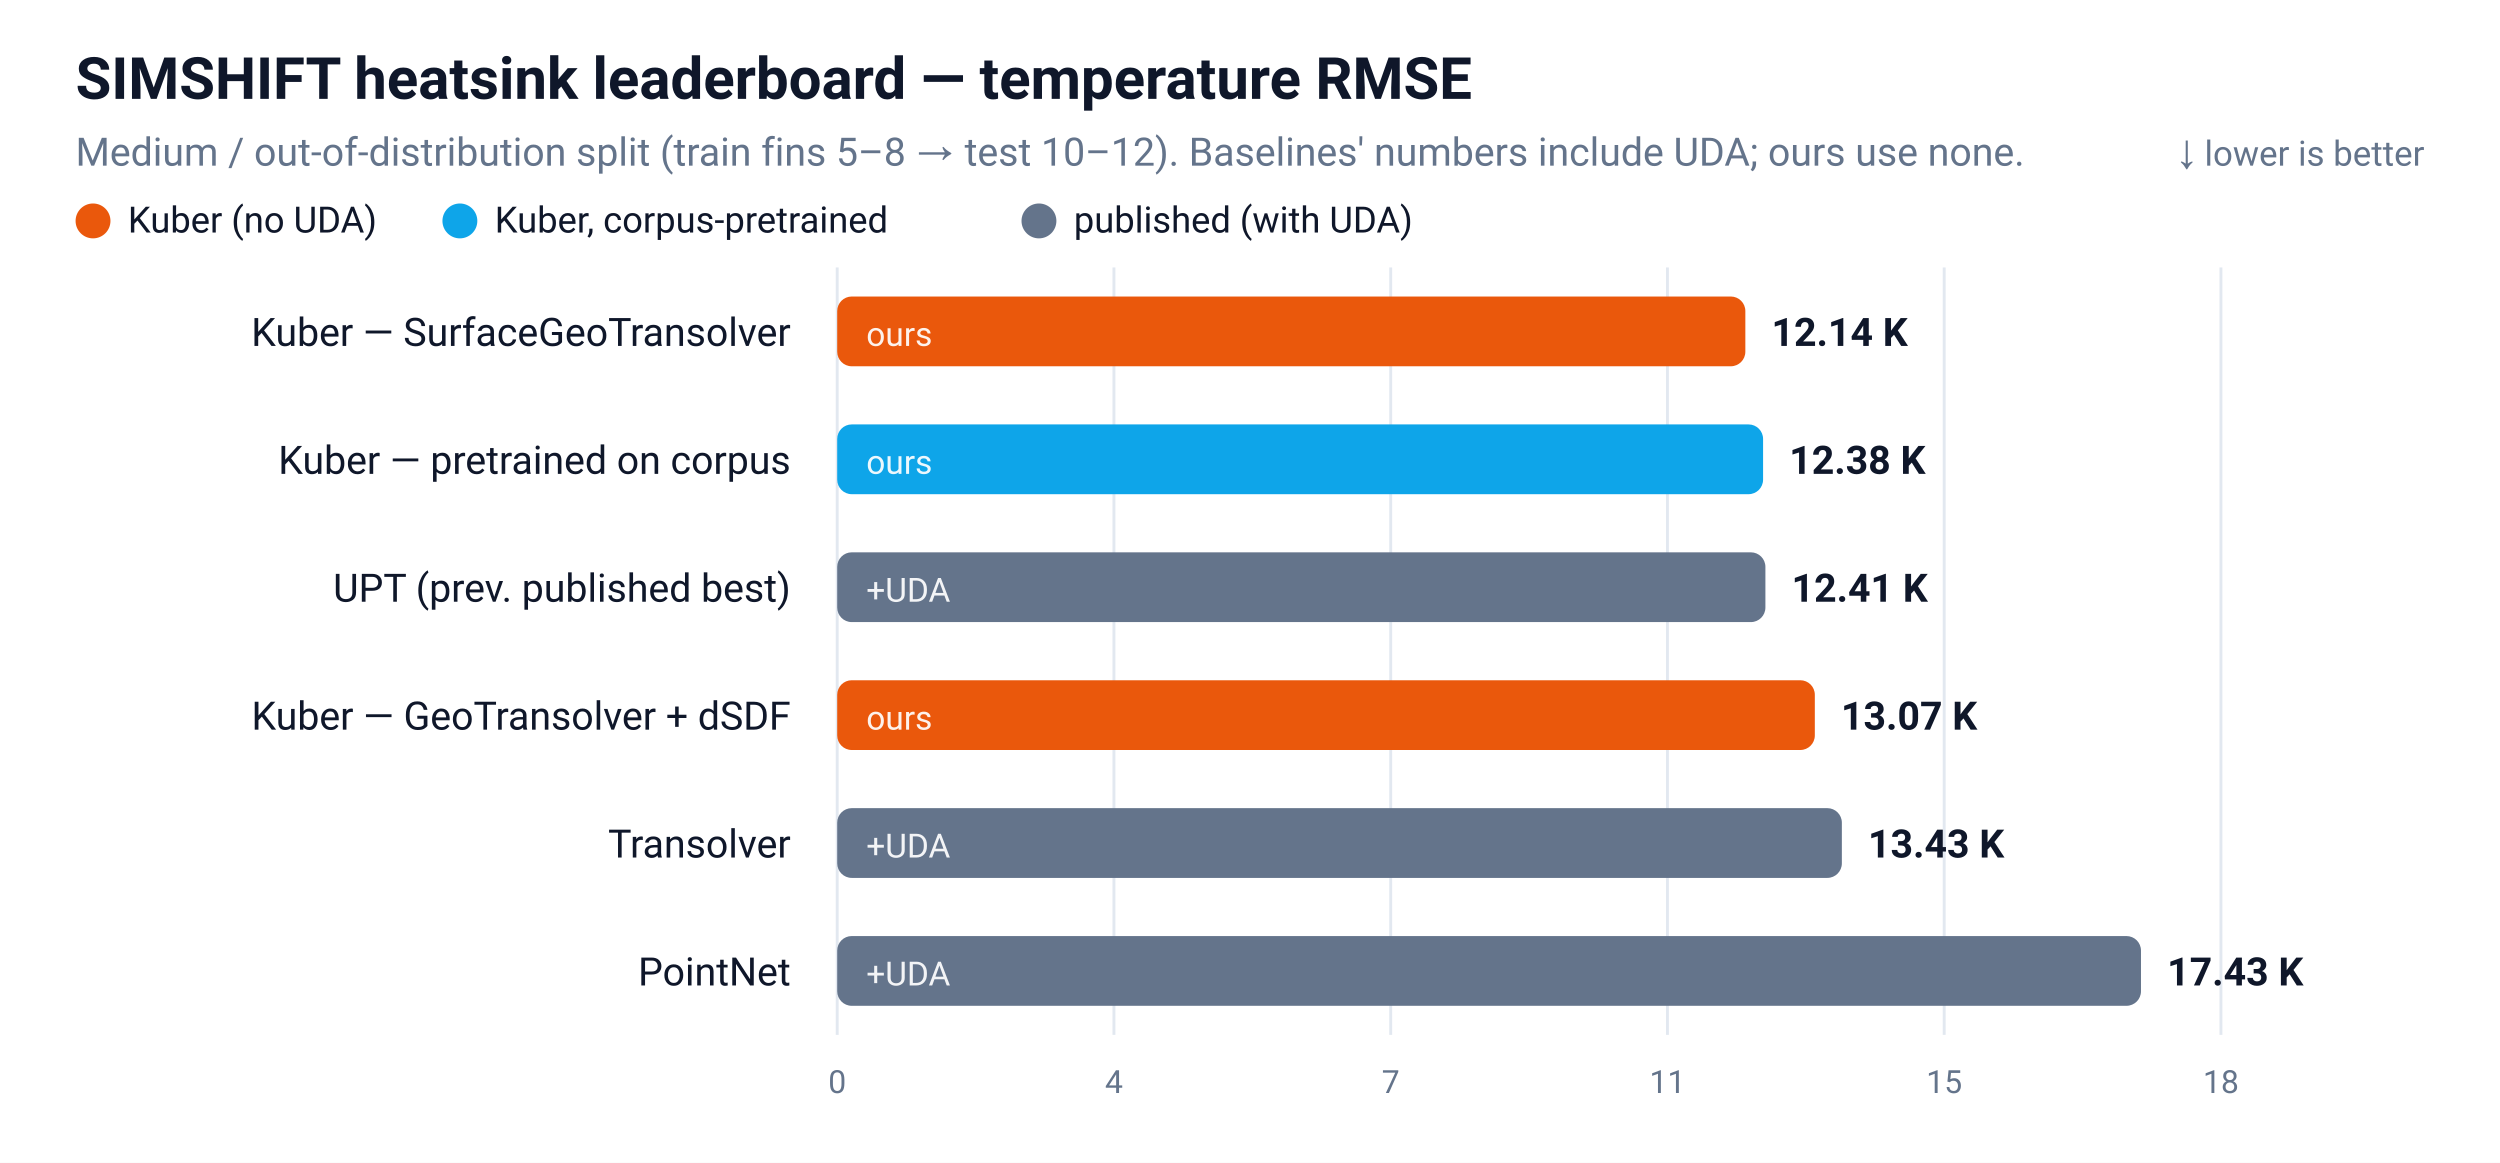
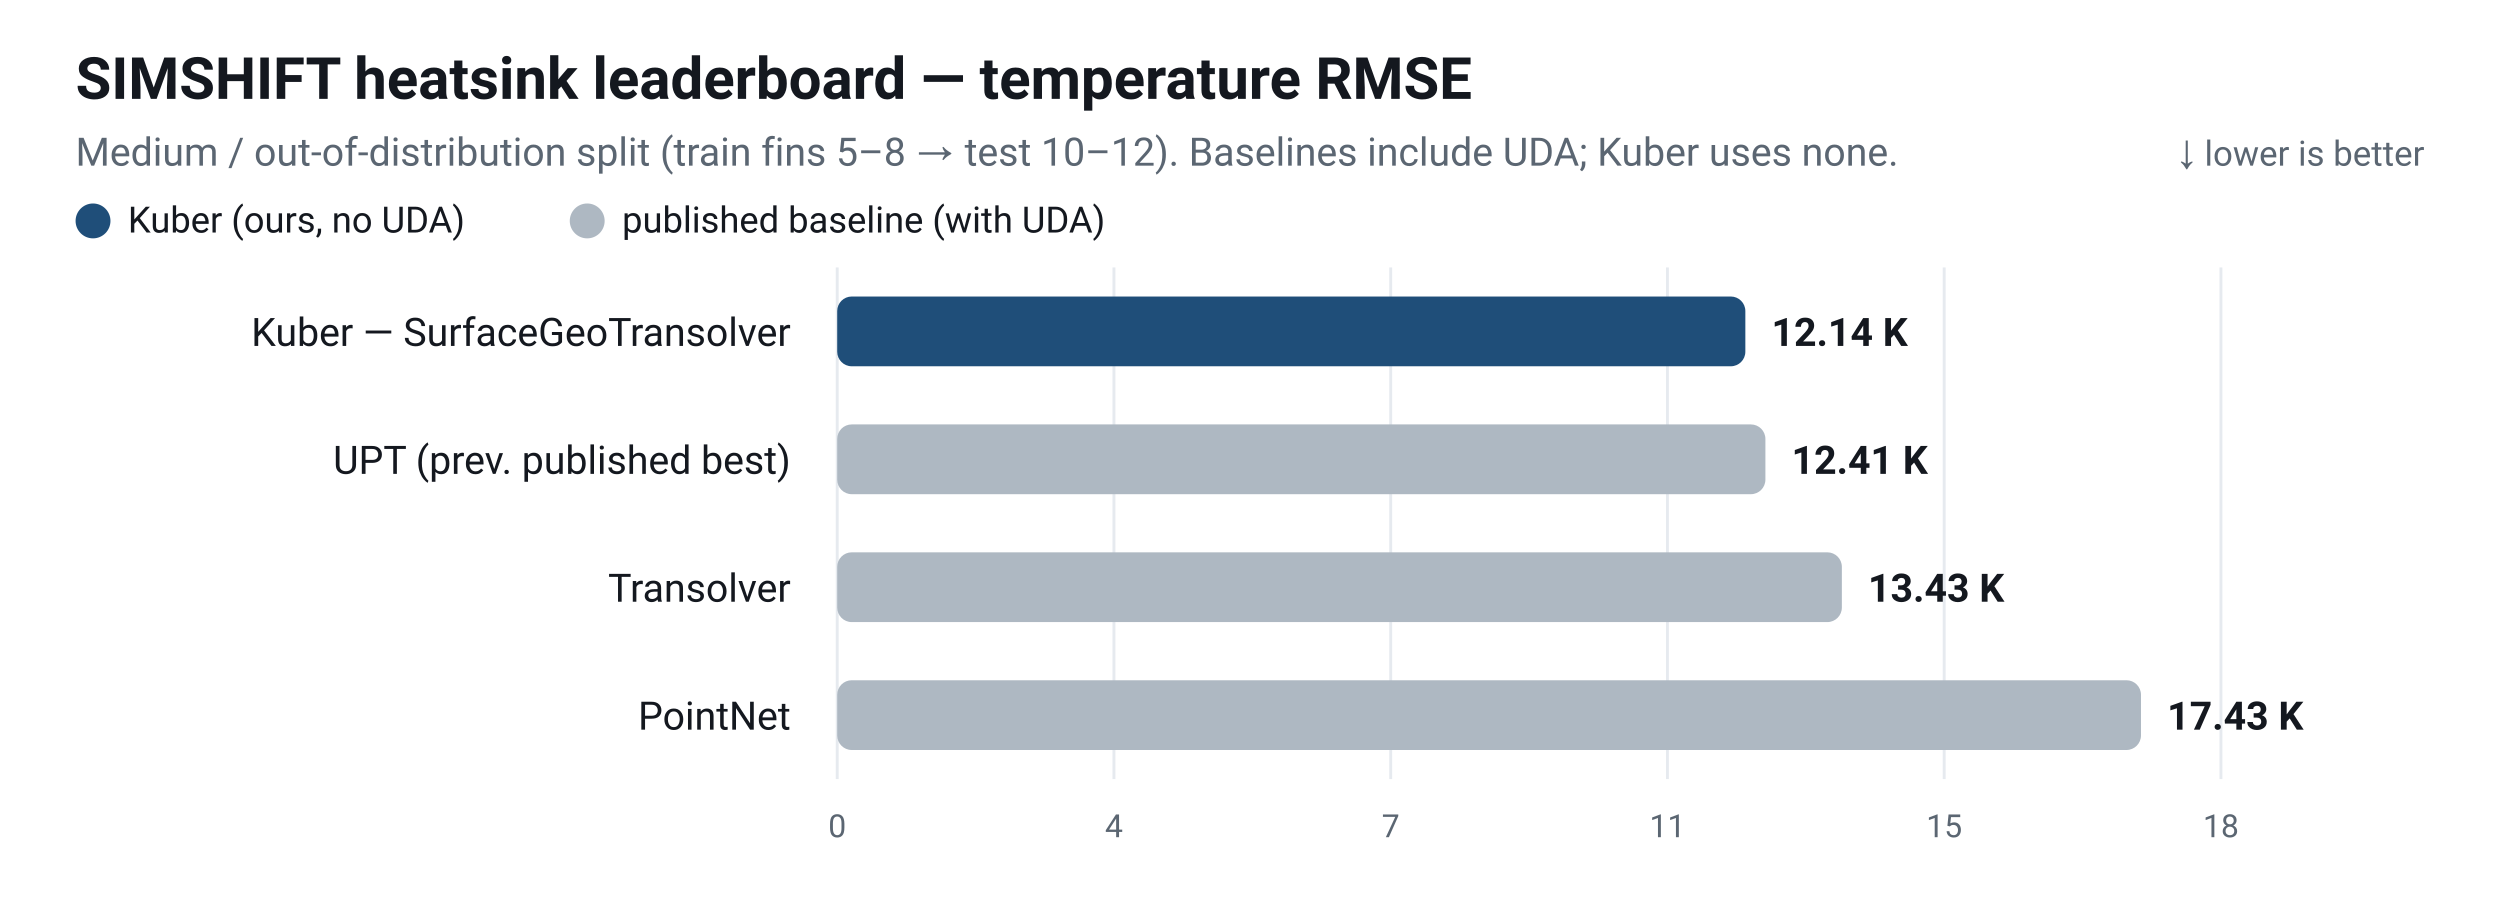
- <svg xmlns="http://www.w3.org/2000/svg" width="860" height="400" viewBox="0 0 860 400" font-family="-apple-system,BlinkMacSystemFont,'Segoe UI',Roboto,Helvetica,Arial,sans-serif" role="img" aria-label="SIMSHIFT heatsink leaderboard — temperature RMSE">
-   <rect width="860" height="400" fill="#FFFFFF" />
-   <text x="26" y="34" font-size="20" font-weight="700" fill="#0F172A">SIMSHIFT heatsink leaderboard — temperature RMSE</text>
-   <text x="26" y="57" font-size="13.5" fill="#64748B">Medium / out-of-distribution split (train fins 5–8 → test 10–12).  Baselines' numbers include UDA; ours use none.</text>
-   <text x="834" y="57" font-size="12" fill="#64748B" text-anchor="end">↓ lower is better</text>
-   <circle cx="32" cy="76" r="6" fill="#EA580C" />
-   <text x="44" y="80" font-size="12.5" fill="#0F172A">Kuber (no UDA)</text>
-   <circle cx="158.2" cy="76" r="6" fill="#0EA5E9" />
-   <text x="170.2" y="80" font-size="12.5" fill="#0F172A">Kuber, corpus-pretrained</text>
-   <circle cx="357.4" cy="76" r="6" fill="#64748B" />
-   <text x="369.4" y="80" font-size="12.5" fill="#0F172A">published (with UDA)</text>
-   <line x1="288.0" y1="92" x2="288.0" y2="356" stroke="#E2E8F0" stroke-width="1" />
-   <text x="288.0" y="376" font-size="11" fill="#64748B" text-anchor="middle">0</text>
-   <line x1="383.2" y1="92" x2="383.2" y2="356" stroke="#E2E8F0" stroke-width="1" />
-   <text x="383.2" y="376" font-size="11" fill="#64748B" text-anchor="middle">4</text>
-   <line x1="478.4" y1="92" x2="478.4" y2="356" stroke="#E2E8F0" stroke-width="1" />
-   <text x="478.4" y="376" font-size="11" fill="#64748B" text-anchor="middle">7</text>
-   <line x1="573.6" y1="92" x2="573.6" y2="356" stroke="#E2E8F0" stroke-width="1" />
-   <text x="573.6" y="376" font-size="11" fill="#64748B" text-anchor="middle">11</text>
-   <line x1="668.8" y1="92" x2="668.8" y2="356" stroke="#E2E8F0" stroke-width="1" />
-   <text x="668.8" y="376" font-size="11" fill="#64748B" text-anchor="middle">15</text>
-   <line x1="764.0" y1="92" x2="764.0" y2="356" stroke="#E2E8F0" stroke-width="1" />
-   <text x="764.0" y="376" font-size="11" fill="#64748B" text-anchor="middle">18</text>
-   <text x="272" y="119.0" font-size="13.5" fill="#0F172A" text-anchor="end">Kuber — SurfaceGeoTransolver</text>
-   <rect x="288" y="102.0" width="312.4" height="24" rx="5" fill="#EA580C" />
-   <text x="609.4" y="119.0" font-size="13.5" font-weight="700" fill="#0F172A">12.14 K</text>
-   <text x="298.0" y="119.0" font-size="11.5" fill="#FFFFFF" opacity="0.92">ours</text>
-   <text x="272" y="163.0" font-size="13.5" fill="#0F172A" text-anchor="end">Kuber — pretrained on corpus</text>
-   <rect x="288" y="146.0" width="318.5" height="24" rx="5" fill="#0EA5E9" />
-   <text x="615.5" y="163.0" font-size="13.5" font-weight="700" fill="#0F172A">12.38 K</text>
-   <text x="298.0" y="163.0" font-size="11.5" fill="#FFFFFF" opacity="0.92">ours</text>
-   <text x="272" y="207.0" font-size="13.5" fill="#0F172A" text-anchor="end">UPT  (prev. published best)</text>
-   <rect x="288" y="190.0" width="319.3" height="24" rx="5" fill="#64748B" />
-   <text x="616.3" y="207.0" font-size="13.5" font-weight="700" fill="#0F172A">12.41 K</text>
-   <text x="298.0" y="207.0" font-size="11.5" fill="#FFFFFF" opacity="0.92">+UDA</text>
-   <text x="272" y="251.0" font-size="13.5" fill="#0F172A" text-anchor="end">Kuber — GeoTransolver + dSDF</text>
-   <rect x="288" y="234.0" width="336.3" height="24" rx="5" fill="#EA580C" />
-   <text x="633.3" y="251.0" font-size="13.5" font-weight="700" fill="#0F172A">13.07 K</text>
-   <text x="298.0" y="251.0" font-size="11.5" fill="#FFFFFF" opacity="0.92">ours</text>
-   <text x="272" y="295.0" font-size="13.5" fill="#0F172A" text-anchor="end">Transolver</text>
-   <rect x="288" y="278.0" width="345.6" height="24" rx="5" fill="#64748B" />
-   <text x="642.6" y="295.0" font-size="13.5" font-weight="700" fill="#0F172A">13.43 K</text>
-   <text x="298.0" y="295.0" font-size="11.5" fill="#FFFFFF" opacity="0.92">+UDA</text>
-   <text x="272" y="339.0" font-size="13.5" fill="#0F172A" text-anchor="end">PointNet</text>
-   <rect x="288" y="322.0" width="448.5" height="24" rx="5" fill="#64748B" />
-   <text x="745.5" y="339.0" font-size="13.5" font-weight="700" fill="#0F172A">17.43 K</text>
-   <text x="298.0" y="339.0" font-size="11.5" fill="#FFFFFF" opacity="0.92">+UDA</text>
+ <svg xmlns="http://www.w3.org/2000/svg" width="860" height="312" viewBox="0 0 860 312" font-family="-apple-system,BlinkMacSystemFont,'Segoe UI',Roboto,Helvetica,Arial,sans-serif" role="img" aria-label="SIMSHIFT heatsink leaderboard — temperature RMSE">
+   <rect width="860" height="312" fill="#FFFFFF" />
+   <text x="26" y="34" font-size="20" font-weight="700" fill="#14181F">SIMSHIFT heatsink leaderboard — temperature RMSE</text>
+   <text x="26" y="57" font-size="13.5" fill="#5B6672">Medium / out-of-distribution split (train fins 5–8 → test 10–12). Baselines include UDA; Kuber uses none.</text>
+   <text x="834" y="57" font-size="12" fill="#5B6672" text-anchor="end">↓ lower is better</text>
+   <circle cx="32" cy="76" r="6" fill="#1F4E79" />
+   <text x="44" y="80" font-size="12.5" fill="#14181F">Kuber (ours, no UDA)</text>
+   <circle cx="202.0" cy="76" r="6" fill="#AEB8C2" />
+   <text x="214.0" y="80" font-size="12.5" fill="#14181F">published baseline (with UDA)</text>
+   <line x1="288.0" y1="92" x2="288.0" y2="268" stroke="#E6EAEF" stroke-width="1" />
+   <text x="288.0" y="288" font-size="11" fill="#5B6672" text-anchor="middle">0</text>
+   <line x1="383.2" y1="92" x2="383.2" y2="268" stroke="#E6EAEF" stroke-width="1" />
+   <text x="383.2" y="288" font-size="11" fill="#5B6672" text-anchor="middle">4</text>
+   <line x1="478.4" y1="92" x2="478.4" y2="268" stroke="#E6EAEF" stroke-width="1" />
+   <text x="478.4" y="288" font-size="11" fill="#5B6672" text-anchor="middle">7</text>
+   <line x1="573.6" y1="92" x2="573.6" y2="268" stroke="#E6EAEF" stroke-width="1" />
+   <text x="573.6" y="288" font-size="11" fill="#5B6672" text-anchor="middle">11</text>
+   <line x1="668.8" y1="92" x2="668.8" y2="268" stroke="#E6EAEF" stroke-width="1" />
+   <text x="668.8" y="288" font-size="11" fill="#5B6672" text-anchor="middle">15</text>
+   <line x1="764.0" y1="92" x2="764.0" y2="268" stroke="#E6EAEF" stroke-width="1" />
+   <text x="764.0" y="288" font-size="11" fill="#5B6672" text-anchor="middle">18</text>
+   <text x="272" y="119.0" font-size="13.5" fill="#14181F" text-anchor="end">Kuber — SurfaceGeoTransolver</text>
+   <rect x="288" y="102.0" width="312.4" height="24" rx="5" fill="#1F4E79" />
+   <text x="609.4" y="119.0" font-size="13.5" font-weight="700" fill="#14181F">12.14 K</text>
+   <text x="272" y="163.0" font-size="13.5" fill="#14181F" text-anchor="end">UPT  (prev. published best)</text>
+   <rect x="288" y="146.0" width="319.3" height="24" rx="5" fill="#AEB8C2" />
+   <text x="616.3" y="163.0" font-size="13.5" font-weight="700" fill="#14181F">12.41 K</text>
+   <text x="272" y="207.0" font-size="13.5" fill="#14181F" text-anchor="end">Transolver</text>
+   <rect x="288" y="190.0" width="345.6" height="24" rx="5" fill="#AEB8C2" />
+   <text x="642.6" y="207.0" font-size="13.5" font-weight="700" fill="#14181F">13.43 K</text>
+   <text x="272" y="251.0" font-size="13.5" fill="#14181F" text-anchor="end">PointNet</text>
+   <rect x="288" y="234.0" width="448.5" height="24" rx="5" fill="#AEB8C2" />
+   <text x="745.5" y="251.0" font-size="13.5" font-weight="700" fill="#14181F">17.43 K</text>
</svg>
